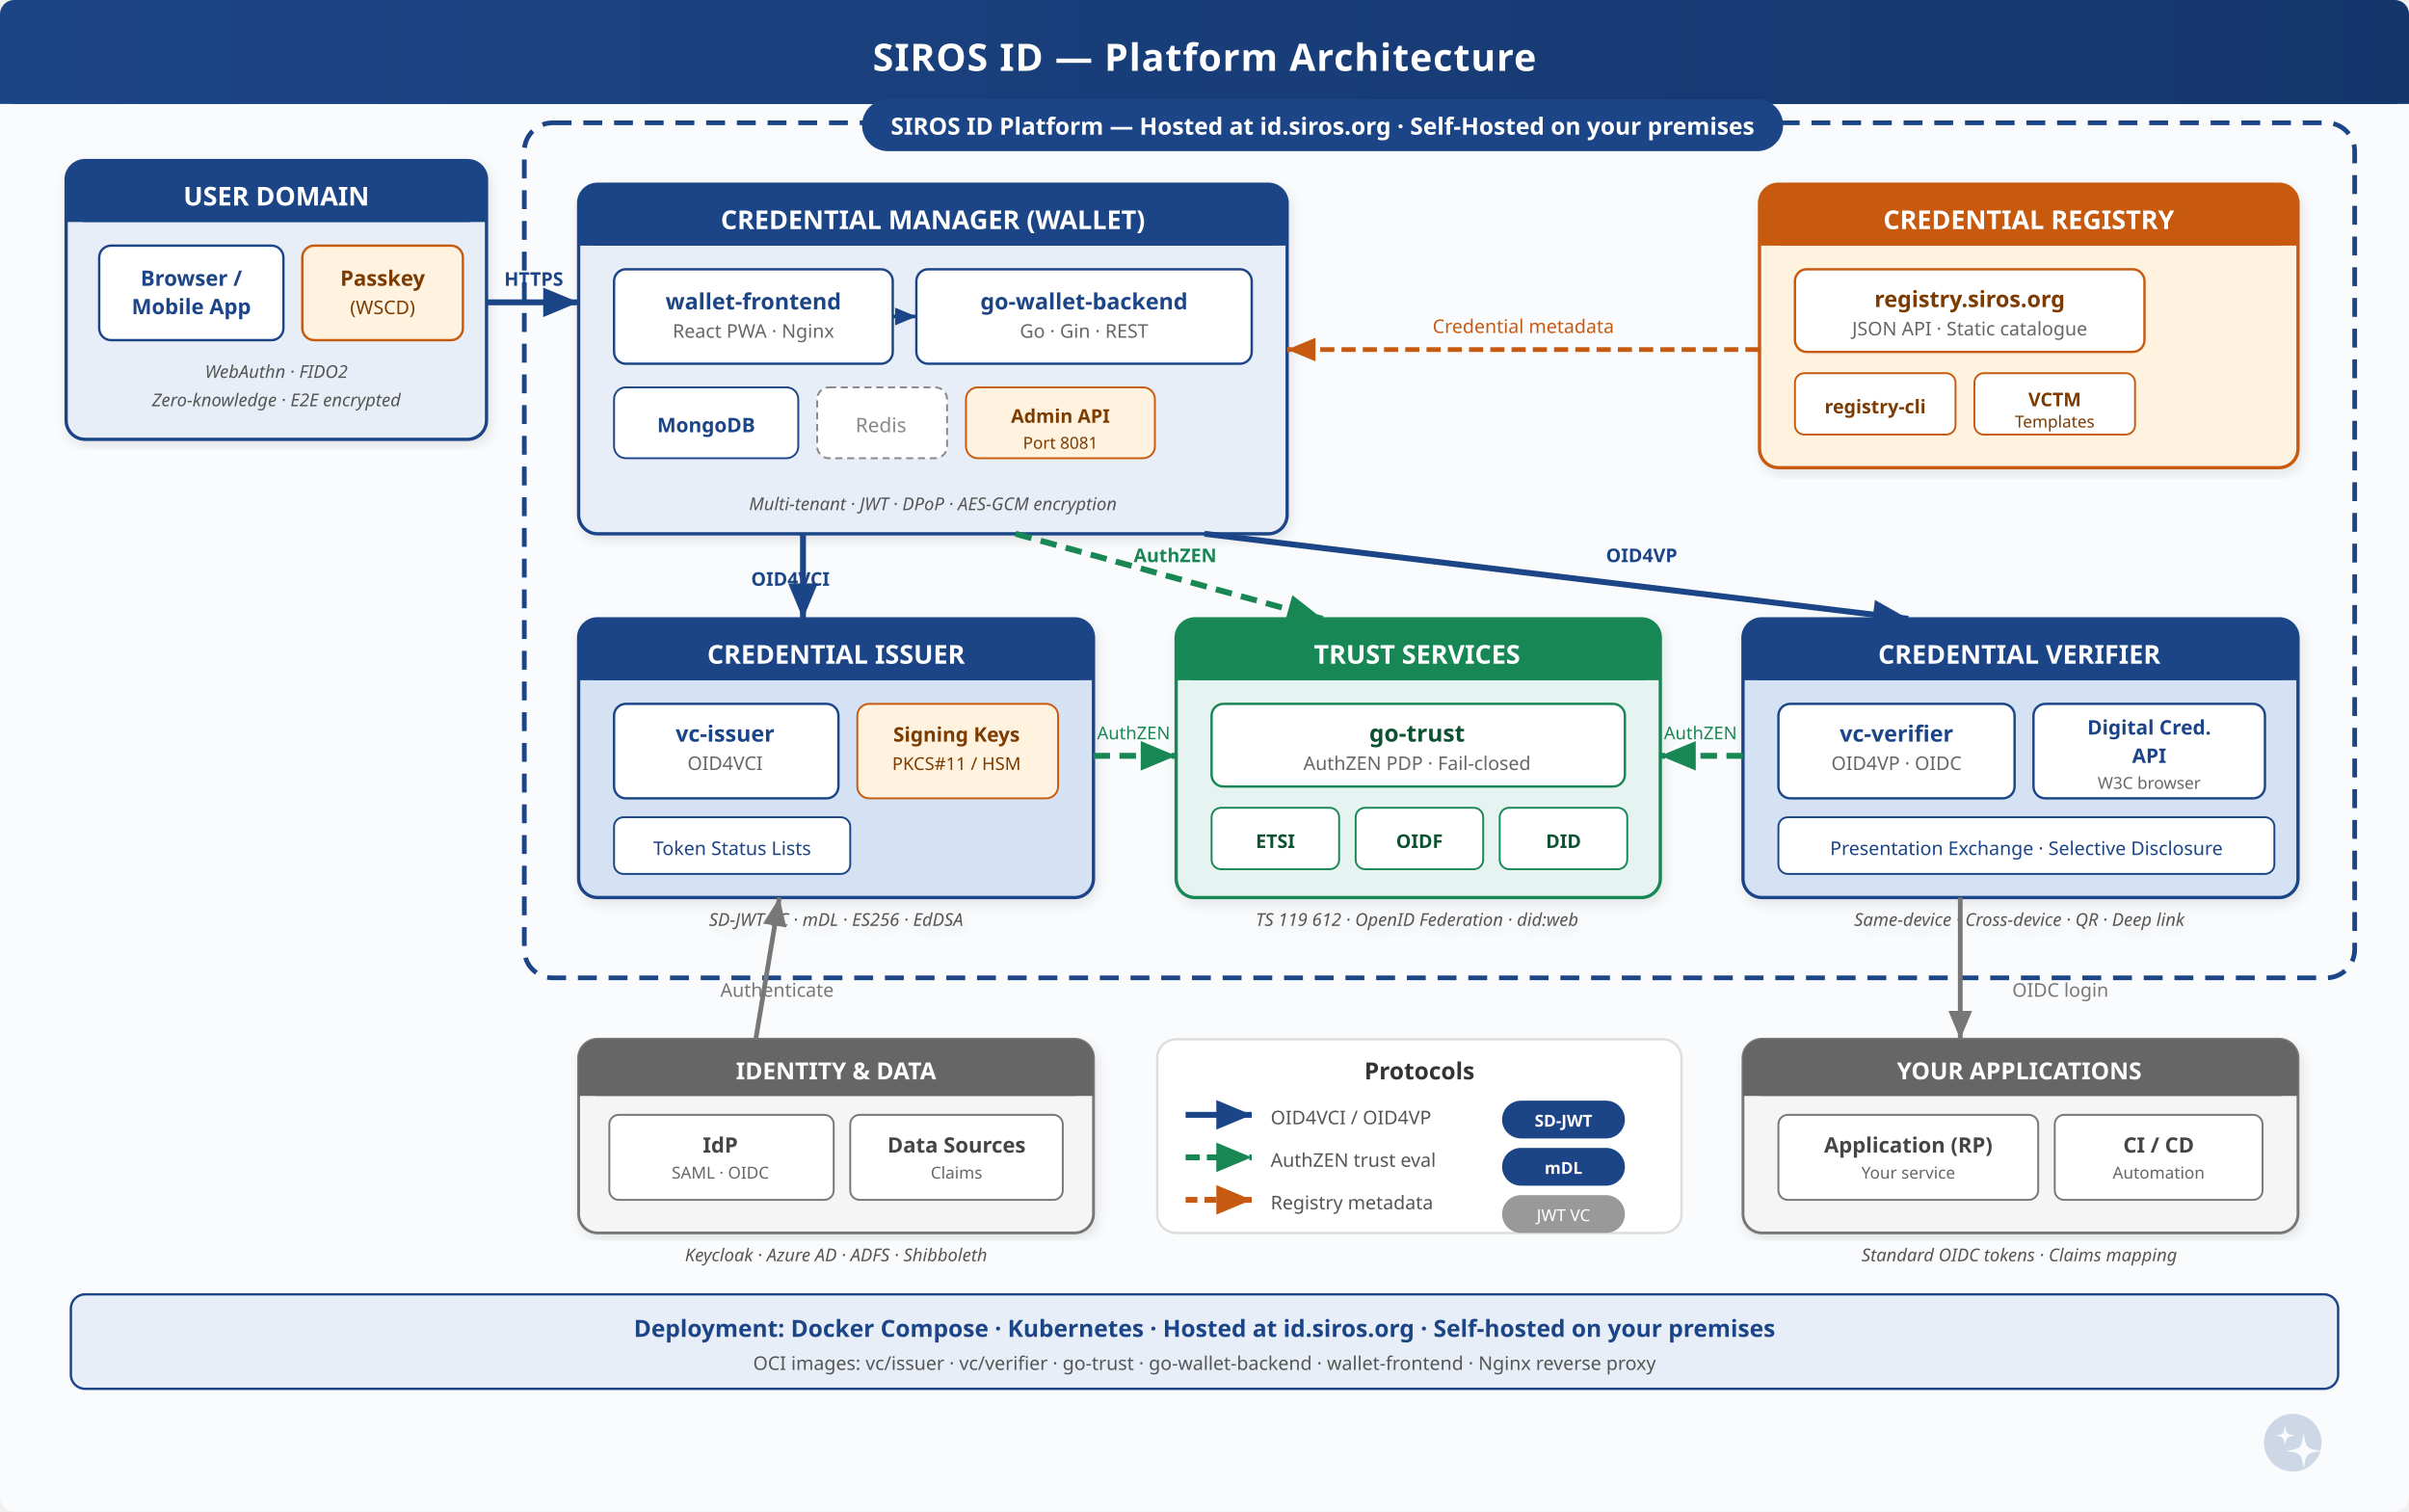
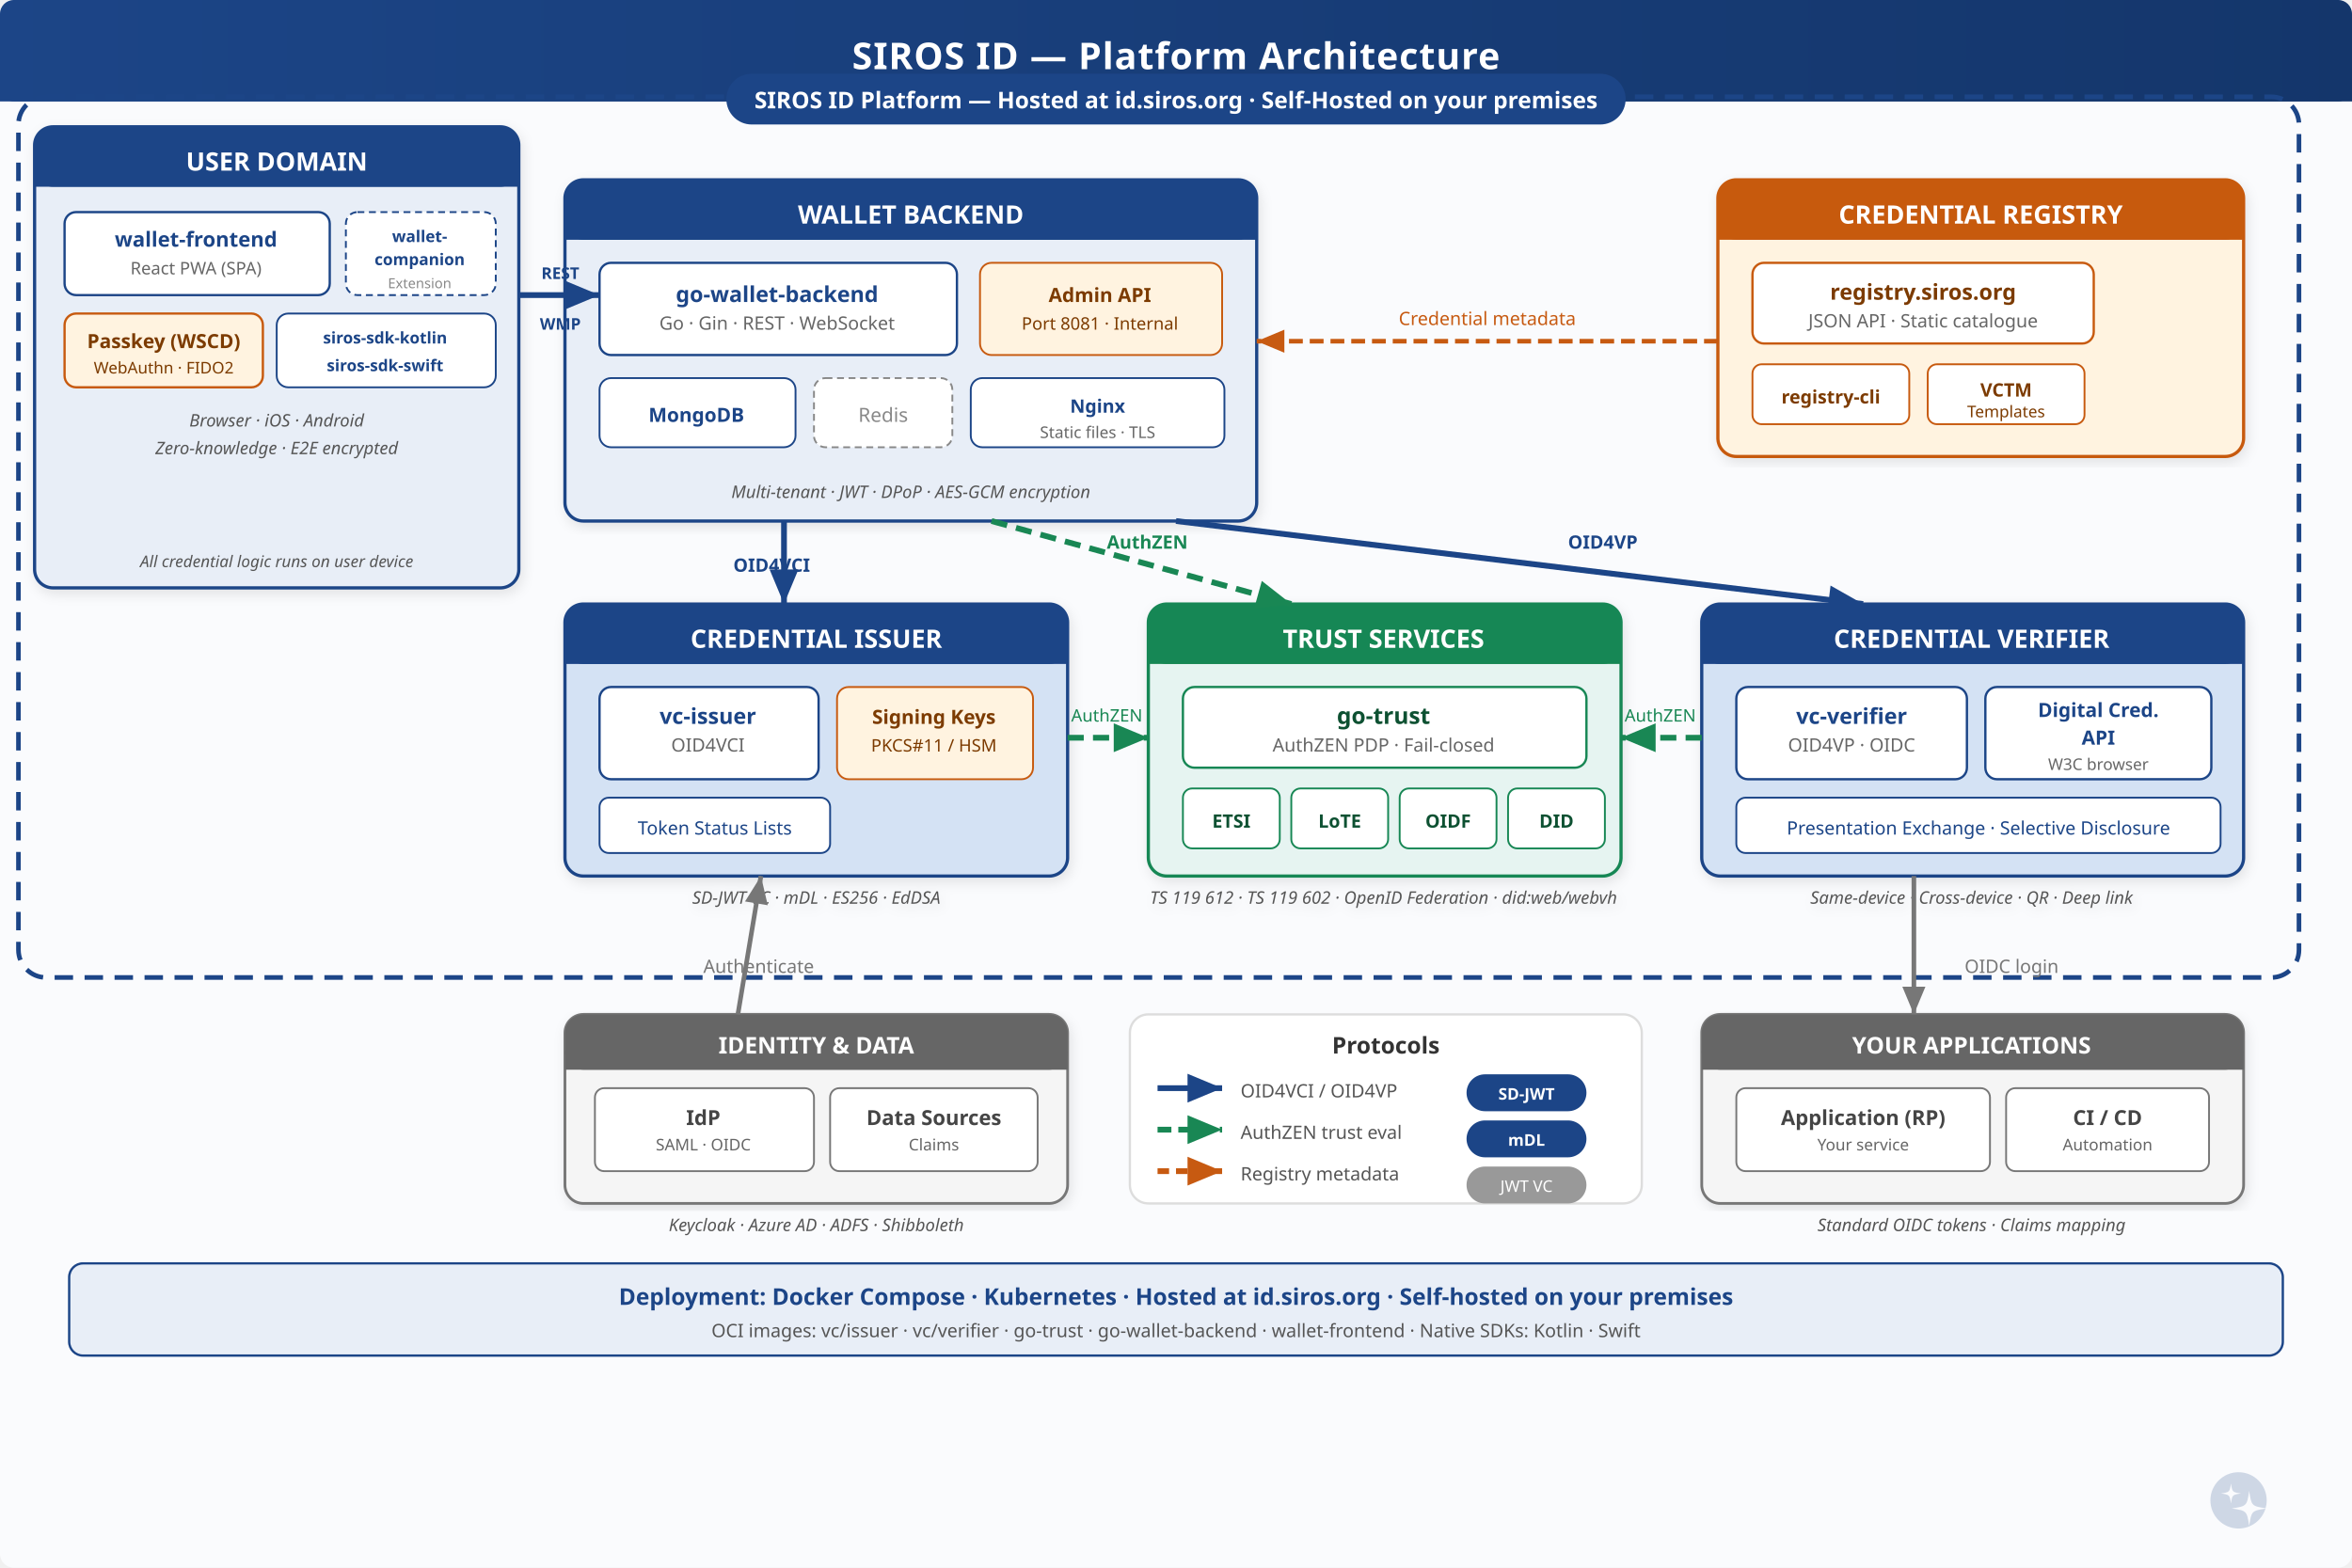
- <svg xmlns="http://www.w3.org/2000/svg" viewBox="0 0 1020 640" font-family="'Segoe UI', system-ui, -apple-system, sans-serif">
+ <svg xmlns="http://www.w3.org/2000/svg" viewBox="0 0 1020 680" font-family="'Segoe UI', system-ui, -apple-system, sans-serif">
  <defs>
    <filter id="shadow" x="-4%" y="-4%" width="108%" height="108%">
      <feDropShadow dx="1" dy="2" stdDeviation="2.5" flood-color="#000" flood-opacity="0.10" />
    </filter>
    <marker id="aBlue" markerWidth="6" markerHeight="5" refX="6" refY="2.5" orient="auto">
      <polygon points="0 0, 6 2.5, 0 5" fill="#1C4587" />
    </marker>
    <marker id="aGray" markerWidth="6" markerHeight="5" refX="6" refY="2.5" orient="auto">
      <polygon points="0 0, 6 2.5, 0 5" fill="#777" />
    </marker>
    <marker id="aTeal" markerWidth="6" markerHeight="5" refX="6" refY="2.5" orient="auto">
      <polygon points="0 0, 6 2.5, 0 5" fill="#198754" />
    </marker>
    <marker id="aOrange" markerWidth="6" markerHeight="5" refX="6" refY="2.5" orient="auto">
      <polygon points="0 0, 6 2.5, 0 5" fill="#C75A11" />
    </marker>
    <linearGradient id="hdrG" x1="0" y1="0" x2="1" y2="0">
      <stop offset="0%" stop-color="#1C4587" />
      <stop offset="100%" stop-color="#14366B" />
    </linearGradient>
  </defs>
-   <rect width="1020" height="640" fill="#FAFBFD" rx="6" />
+   <rect width="1020" height="680" fill="#FAFBFD" rx="6" />
  <rect x="0" y="0" width="1020" height="44" rx="6" fill="url(#hdrG)" />
  <rect x="0" y="18" width="1020" height="26" fill="url(#hdrG)" />
  <text x="510" y="30" text-anchor="middle" fill="white" font-size="16" font-weight="600" letter-spacing="0.4">SIROS ID — Platform Architecture</text>
-   <rect x="222" y="52" width="775" height="362" rx="12" fill="none" stroke="#1C4587" stroke-width="2" stroke-dasharray="8,5" />
-   <rect x="365" y="42" width="390" height="22" rx="11" fill="#1C4587" />
-   <text x="560" y="57" text-anchor="middle" fill="white" font-size="10" font-weight="600">SIROS ID Platform  —  Hosted at id.siros.org  ·  Self-Hosted on your premises</text>
-   <g filter="url(#shadow)">
-     <rect x="28" y="68" width="178" height="118" rx="8" fill="#E8EEF7" stroke="#1C4587" stroke-width="1.4" />
-     <rect x="28" y="68" width="178" height="26" rx="8" fill="#1C4587" />
-     <rect x="28" y="86" width="178" height="8" fill="#1C4587" />
-     <text x="117" y="87" text-anchor="middle" fill="white" font-size="11" font-weight="600">USER DOMAIN</text>
-     <rect x="42" y="104" width="78" height="40" rx="5" fill="white" stroke="#1C4587" stroke-width="1" />
-     <text x="81" y="121" text-anchor="middle" fill="#1C4587" font-size="9" font-weight="600">Browser /</text>
-     <text x="81" y="133" text-anchor="middle" fill="#1C4587" font-size="9" font-weight="600">Mobile App</text>
-     <rect x="128" y="104" width="68" height="40" rx="5" fill="#FFF3E0" stroke="#C75A11" stroke-width="1" />
-     <text x="162" y="121" text-anchor="middle" fill="#7C3A00" font-size="9" font-weight="600">Passkey</text>
-     <text x="162" y="133" text-anchor="middle" fill="#7C3A00" font-size="8">(WSCD)</text>
-     <text x="117" y="160" text-anchor="middle" fill="#555" font-size="7.5" font-style="italic">WebAuthn · FIDO2</text>
-     <text x="117" y="172" text-anchor="middle" fill="#555" font-size="7.5" font-style="italic">Zero-knowledge · E2E encrypted</text>
+   <rect x="8" y="42" width="989" height="382" rx="12" fill="none" stroke="#1C4587" stroke-width="2" stroke-dasharray="8,5" />
+   <rect x="315" y="32" width="390" height="22" rx="11" fill="#1C4587" />
+   <text x="510" y="47" text-anchor="middle" fill="white" font-size="10" font-weight="600">SIROS ID Platform  —  Hosted at id.siros.org  ·  Self-Hosted on your premises</text>
+   <g filter="url(#shadow)">
+     <rect x="15" y="55" width="210" height="200" rx="8" fill="#E8EEF7" stroke="#1C4587" stroke-width="1.4" />
+     <rect x="15" y="55" width="210" height="26" rx="8" fill="#1C4587" />
+     <rect x="15" y="73" width="210" height="8" fill="#1C4587" />
+     <text x="120" y="74" text-anchor="middle" fill="white" font-size="11" font-weight="600">USER DOMAIN</text>
+     <rect x="28" y="92" width="115" height="36" rx="5" fill="white" stroke="#1C4587" stroke-width="1" />
+     <text x="85" y="107" text-anchor="middle" fill="#1C4587" font-size="9" font-weight="600">wallet-frontend</text>
+     <text x="85" y="119" text-anchor="middle" fill="#666" font-size="7.5">React PWA (SPA)</text>
+     <rect x="150" y="92" width="65" height="36" rx="5" fill="white" stroke="#1C4587" stroke-width="0.8" stroke-dasharray="3,2" />
+     <text x="182" y="105" text-anchor="middle" fill="#1C4587" font-size="7" font-weight="600">wallet-</text>
+     <text x="182" y="115" text-anchor="middle" fill="#1C4587" font-size="7" font-weight="600">companion</text>
+     <text x="182" y="125" text-anchor="middle" fill="#888" font-size="6">Extension</text>
+     <rect x="28" y="136" width="86" height="32" rx="5" fill="#FFF3E0" stroke="#C75A11" stroke-width="1" />
+     <text x="71" y="151" text-anchor="middle" fill="#7C3A00" font-size="8.5" font-weight="600">Passkey (WSCD)</text>
+     <text x="71" y="162" text-anchor="middle" fill="#7C3A00" font-size="7">WebAuthn · FIDO2</text>
+     <rect x="120" y="136" width="95" height="32" rx="5" fill="white" stroke="#1C4587" stroke-width="0.8" />
+     <text x="167" y="149" text-anchor="middle" fill="#1C4587" font-size="7" font-weight="600">siros-sdk-kotlin</text>
+     <text x="167" y="161" text-anchor="middle" fill="#1C4587" font-size="7" font-weight="600">siros-sdk-swift</text>
+     <text x="120" y="185" text-anchor="middle" fill="#555" font-size="7.5" font-style="italic">Browser · iOS · Android</text>
+     <text x="120" y="197" text-anchor="middle" fill="#555" font-size="7.5" font-style="italic">Zero-knowledge · E2E encrypted</text>
+     <text x="120" y="246" text-anchor="middle" fill="#555" font-size="7" font-style="italic">All credential logic runs on user device</text>
  </g>
  <g filter="url(#shadow)">
    <rect x="245" y="78" width="300" height="148" rx="8" fill="#E8EEF7" stroke="#1C4587" stroke-width="1.4" />
    <rect x="245" y="78" width="300" height="26" rx="8" fill="#1C4587" />
    <rect x="245" y="96" width="300" height="8" fill="#1C4587" />
-     <text x="395" y="97" text-anchor="middle" fill="white" font-size="11" font-weight="600">CREDENTIAL MANAGER (WALLET)</text>
-     <rect x="260" y="114" width="118" height="40" rx="5" fill="white" stroke="#1C4587" stroke-width="1" />
-     <text x="319" y="131" text-anchor="middle" fill="#1C4587" font-size="9.5" font-weight="600">wallet-frontend</text>
-     <text x="319" y="143" text-anchor="middle" fill="#666" font-size="8">React PWA · Nginx</text>
-     <rect x="388" y="114" width="142" height="40" rx="5" fill="white" stroke="#1C4587" stroke-width="1" />
-     <text x="459" y="131" text-anchor="middle" fill="#1C4587" font-size="9.5" font-weight="600">go-wallet-backend</text>
-     <text x="459" y="143" text-anchor="middle" fill="#666" font-size="8">Go · Gin · REST</text>
-     <line x1="378" y1="134" x2="388" y2="134" stroke="#1C4587" stroke-width="1.5" marker-end="url(#aBlue)" />
-     <rect x="260" y="164" width="78" height="30" rx="5" fill="white" stroke="#1C4587" stroke-width="0.8" />
-     <text x="299" y="183" text-anchor="middle" fill="#1C4587" font-size="8.5" font-weight="600">MongoDB</text>
-     <rect x="346" y="164" width="55" height="30" rx="5" fill="white" stroke="#888" stroke-width="0.8" stroke-dasharray="3,2" />
-     <text x="373" y="183" text-anchor="middle" fill="#888" font-size="8.5">Redis</text>
-     <rect x="409" y="164" width="80" height="30" rx="5" fill="#FFF3E0" stroke="#C75A11" stroke-width="0.8" />
-     <text x="449" y="179" text-anchor="middle" fill="#7C3A00" font-size="8" font-weight="600">Admin API</text>
-     <text x="449" y="190" text-anchor="middle" fill="#7C3A00" font-size="7">Port 8081</text>
+     <text x="395" y="97" text-anchor="middle" fill="white" font-size="11" font-weight="600">WALLET BACKEND</text>
+     <rect x="260" y="114" width="155" height="40" rx="5" fill="white" stroke="#1C4587" stroke-width="1" />
+     <text x="337" y="131" text-anchor="middle" fill="#1C4587" font-size="9.5" font-weight="600">go-wallet-backend</text>
+     <text x="337" y="143" text-anchor="middle" fill="#666" font-size="8">Go · Gin · REST · WebSocket</text>
+     <rect x="425" y="114" width="105" height="40" rx="5" fill="#FFF3E0" stroke="#C75A11" stroke-width="0.8" />
+     <text x="477" y="131" text-anchor="middle" fill="#7C3A00" font-size="8.5" font-weight="600">Admin API</text>
+     <text x="477" y="143" text-anchor="middle" fill="#7C3A00" font-size="7.5">Port 8081 · Internal</text>
+     <rect x="260" y="164" width="85" height="30" rx="5" fill="white" stroke="#1C4587" stroke-width="0.8" />
+     <text x="302" y="183" text-anchor="middle" fill="#1C4587" font-size="8.5" font-weight="600">MongoDB</text>
+     <rect x="353" y="164" width="60" height="30" rx="5" fill="white" stroke="#888" stroke-width="0.8" stroke-dasharray="3,2" />
+     <text x="383" y="183" text-anchor="middle" fill="#888" font-size="8.5">Redis</text>
+     <rect x="421" y="164" width="110" height="30" rx="5" fill="white" stroke="#1C4587" stroke-width="0.8" />
+     <text x="476" y="179" text-anchor="middle" fill="#1C4587" font-size="8" font-weight="600">Nginx</text>
+     <text x="476" y="190" text-anchor="middle" fill="#666" font-size="7">Static files · TLS</text>
    <text x="395" y="216" text-anchor="middle" fill="#555" font-size="7.5" font-style="italic">Multi-tenant · JWT · DPoP · AES-GCM encryption</text>
  </g>
  <g filter="url(#shadow)">
    <rect x="745" y="78" width="228" height="120" rx="8" fill="#FFF3E0" stroke="#C75A11" stroke-width="1.4" />
    <rect x="745" y="78" width="228" height="26" rx="8" fill="#C75A11" />
    <rect x="745" y="96" width="228" height="8" fill="#C75A11" />
    <text x="859" y="97" text-anchor="middle" fill="white" font-size="11" font-weight="600">CREDENTIAL REGISTRY</text>
    <rect x="760" y="114" width="148" height="35" rx="5" fill="white" stroke="#C75A11" stroke-width="1" />
    <text x="834" y="130" text-anchor="middle" fill="#7C3A00" font-size="9.5" font-weight="600">registry.siros.org</text>
    <text x="834" y="142" text-anchor="middle" fill="#666" font-size="8">JSON API · Static catalogue</text>
    <rect x="760" y="158" width="68" height="26" rx="4" fill="white" stroke="#C75A11" stroke-width="0.8" />
    <text x="794" y="175" text-anchor="middle" fill="#7C3A00" font-size="8" font-weight="600">registry-cli</text>
    <rect x="836" y="158" width="68" height="26" rx="4" fill="white" stroke="#C75A11" stroke-width="0.8" />
    <text x="870" y="172" text-anchor="middle" fill="#7C3A00" font-size="8" font-weight="600">VCTM</text>
    <text x="870" y="181" text-anchor="middle" fill="#7C3A00" font-size="7">Templates</text>
  </g>
  <g filter="url(#shadow)">
    <rect x="245" y="262" width="218" height="118" rx="8" fill="#D4E2F4" stroke="#1C4587" stroke-width="1.4" />
    <rect x="245" y="262" width="218" height="26" rx="8" fill="#1C4587" />
    <rect x="245" y="280" width="218" height="8" fill="#1C4587" />
    <text x="354" y="281" text-anchor="middle" fill="white" font-size="11" font-weight="600">CREDENTIAL ISSUER</text>
    <rect x="260" y="298" width="95" height="40" rx="5" fill="white" stroke="#1C4587" stroke-width="1" />
    <text x="307" y="314" text-anchor="middle" fill="#1C4587" font-size="9.5" font-weight="600">vc-issuer</text>
    <text x="307" y="326" text-anchor="middle" fill="#666" font-size="8">OID4VCI</text>
    <rect x="363" y="298" width="85" height="40" rx="5" fill="#FFF3E0" stroke="#C75A11" stroke-width="0.8" />
    <text x="405" y="314" text-anchor="middle" fill="#7C3A00" font-size="8.5" font-weight="600">Signing Keys</text>
    <text x="405" y="326" text-anchor="middle" fill="#7C3A00" font-size="7.5">PKCS#11 / HSM</text>
    <rect x="260" y="346" width="100" height="24" rx="4" fill="white" stroke="#1C4587" stroke-width="0.8" />
    <text x="310" y="362" text-anchor="middle" fill="#1C4587" font-size="8" font-weight="500">Token Status Lists</text>
    <text x="354" y="392" text-anchor="middle" fill="#555" font-size="7.5" font-style="italic">SD-JWT VC · mDL · ES256 · EdDSA</text>
  </g>
  <g filter="url(#shadow)">
    <rect x="498" y="262" width="205" height="118" rx="8" fill="#E6F4F1" stroke="#198754" stroke-width="1.4" />
    <rect x="498" y="262" width="205" height="26" rx="8" fill="#198754" />
    <rect x="498" y="280" width="205" height="8" fill="#198754" />
    <text x="600" y="281" text-anchor="middle" fill="white" font-size="11" font-weight="600">TRUST SERVICES</text>
    <rect x="513" y="298" width="175" height="35" rx="5" fill="white" stroke="#198754" stroke-width="1" />
    <text x="600" y="314" text-anchor="middle" fill="#0F5132" font-size="10" font-weight="700">go-trust</text>
    <text x="600" y="326" text-anchor="middle" fill="#666" font-size="8">AuthZEN PDP · Fail-closed</text>
-     <rect x="513" y="342" width="54" height="26" rx="4" fill="white" stroke="#198754" stroke-width="0.8" />
-     <text x="540" y="359" text-anchor="middle" fill="#0F5132" font-size="8" font-weight="600">ETSI</text>
-     <rect x="574" y="342" width="54" height="26" rx="4" fill="white" stroke="#198754" stroke-width="0.8" />
-     <text x="601" y="359" text-anchor="middle" fill="#0F5132" font-size="8" font-weight="600">OIDF</text>
-     <rect x="635" y="342" width="54" height="26" rx="4" fill="white" stroke="#198754" stroke-width="0.8" />
-     <text x="662" y="359" text-anchor="middle" fill="#0F5132" font-size="8" font-weight="600">DID</text>
-     <text x="600" y="392" text-anchor="middle" fill="#555" font-size="7.5" font-style="italic">TS 119 612 · OpenID Federation · did:web</text>
+     <rect x="513" y="342" width="42" height="26" rx="4" fill="white" stroke="#198754" stroke-width="0.8" />
+     <text x="534" y="359" text-anchor="middle" fill="#0F5132" font-size="8" font-weight="600">ETSI</text>
+     <rect x="560" y="342" width="42" height="26" rx="4" fill="white" stroke="#198754" stroke-width="0.8" />
+     <text x="581" y="359" text-anchor="middle" fill="#0F5132" font-size="8" font-weight="600">LoTE</text>
+     <rect x="607" y="342" width="42" height="26" rx="4" fill="white" stroke="#198754" stroke-width="0.8" />
+     <text x="628" y="359" text-anchor="middle" fill="#0F5132" font-size="8" font-weight="600">OIDF</text>
+     <rect x="654" y="342" width="42" height="26" rx="4" fill="white" stroke="#198754" stroke-width="0.8" />
+     <text x="675" y="359" text-anchor="middle" fill="#0F5132" font-size="8" font-weight="600">DID</text>
+     <text x="600" y="392" text-anchor="middle" fill="#555" font-size="7.5" font-style="italic">TS 119 612 · TS 119 602 · OpenID Federation · did:web/webvh</text>
  </g>
  <g filter="url(#shadow)">
    <rect x="738" y="262" width="235" height="118" rx="8" fill="#D4E2F4" stroke="#1C4587" stroke-width="1.4" />
    <rect x="738" y="262" width="235" height="26" rx="8" fill="#1C4587" />
    <rect x="738" y="280" width="235" height="8" fill="#1C4587" />
    <text x="855" y="281" text-anchor="middle" fill="white" font-size="11" font-weight="600">CREDENTIAL VERIFIER</text>
    <rect x="753" y="298" width="100" height="40" rx="5" fill="white" stroke="#1C4587" stroke-width="1" />
    <text x="803" y="314" text-anchor="middle" fill="#1C4587" font-size="9.5" font-weight="600">vc-verifier</text>
    <text x="803" y="326" text-anchor="middle" fill="#666" font-size="8">OID4VP · OIDC</text>
    <rect x="861" y="298" width="98" height="40" rx="5" fill="white" stroke="#1C4587" stroke-width="1" />
    <text x="910" y="311" text-anchor="middle" fill="#1C4587" font-size="8.5" font-weight="600">Digital Cred.</text>
    <text x="910" y="323" text-anchor="middle" fill="#1C4587" font-size="8.5" font-weight="600">API</text>
    <text x="910" y="334" text-anchor="middle" fill="#666" font-size="7">W3C browser</text>
    <rect x="753" y="346" width="210" height="24" rx="4" fill="white" stroke="#1C4587" stroke-width="0.8" />
    <text x="858" y="362" text-anchor="middle" fill="#1C4587" font-size="8" font-weight="500">Presentation Exchange · Selective Disclosure</text>
    <text x="855" y="392" text-anchor="middle" fill="#555" font-size="7.5" font-style="italic">Same-device · Cross-device · QR · Deep link</text>
  </g>
  <g filter="url(#shadow)">
    <rect x="245" y="440" width="218" height="82" rx="8" fill="#F5F5F5" stroke="#777" stroke-width="1.2" />
    <rect x="245" y="440" width="218" height="24" rx="8" fill="#666" />
    <rect x="245" y="456" width="218" height="8" fill="#666" />
    <text x="354" y="457" text-anchor="middle" fill="white" font-size="10" font-weight="600">IDENTITY &amp; DATA</text>
    <rect x="258" y="472" width="95" height="36" rx="4" fill="white" stroke="#777" stroke-width="0.8" />
    <text x="305" y="488" text-anchor="middle" fill="#444" font-size="9" font-weight="600">IdP</text>
    <text x="305" y="499" text-anchor="middle" fill="#666" font-size="7">SAML · OIDC</text>
    <rect x="360" y="472" width="90" height="36" rx="4" fill="white" stroke="#777" stroke-width="0.8" />
    <text x="405" y="488" text-anchor="middle" fill="#444" font-size="9" font-weight="600">Data Sources</text>
    <text x="405" y="499" text-anchor="middle" fill="#666" font-size="7">Claims</text>
  </g>
  <g filter="url(#shadow)">
    <rect x="738" y="440" width="235" height="82" rx="8" fill="#F5F5F5" stroke="#777" stroke-width="1.2" />
    <rect x="738" y="440" width="235" height="24" rx="8" fill="#666" />
    <rect x="738" y="456" width="235" height="8" fill="#666" />
    <text x="855" y="457" text-anchor="middle" fill="white" font-size="10" font-weight="600">YOUR APPLICATIONS</text>
    <rect x="753" y="472" width="110" height="36" rx="4" fill="white" stroke="#777" stroke-width="0.8" />
    <text x="808" y="488" text-anchor="middle" fill="#444" font-size="9" font-weight="600">Application (RP)</text>
    <text x="808" y="499" text-anchor="middle" fill="#666" font-size="7">Your service</text>
    <rect x="870" y="472" width="88" height="36" rx="4" fill="white" stroke="#777" stroke-width="0.8" />
    <text x="914" y="488" text-anchor="middle" fill="#444" font-size="9" font-weight="600">CI / CD</text>
    <text x="914" y="499" text-anchor="middle" fill="#666" font-size="7">Automation</text>
  </g>
  <rect x="490" y="440" width="222" height="82" rx="8" fill="white" stroke="#DDD" stroke-width="1" />
  <text x="601" y="457" text-anchor="middle" fill="#333" font-size="10" font-weight="600">Protocols</text>
  <line x1="502" y1="472" x2="530" y2="472" stroke="#1C4587" stroke-width="2.5" marker-end="url(#aBlue)" />
  <text x="538" y="476" fill="#555" font-size="8">OID4VCI / OID4VP</text>
  <line x1="502" y1="490" x2="530" y2="490" stroke="#198754" stroke-width="2.5" stroke-dasharray="6,3" marker-end="url(#aTeal)" />
  <text x="538" y="494" fill="#555" font-size="8">AuthZEN trust eval</text>
  <line x1="502" y1="508" x2="530" y2="508" stroke="#C75A11" stroke-width="2.5" stroke-dasharray="5,3" marker-end="url(#aOrange)" />
  <text x="538" y="512" fill="#555" font-size="8">Registry metadata</text>
  <rect x="636" y="466" width="52" height="16" rx="8" fill="#1C4587" />
  <text x="662" y="477" text-anchor="middle" fill="white" font-size="7" font-weight="600">SD-JWT</text>
  <rect x="636" y="486" width="52" height="16" rx="8" fill="#1C4587" />
  <text x="662" y="497" text-anchor="middle" fill="white" font-size="7" font-weight="600">mDL</text>
  <rect x="636" y="506" width="52" height="16" rx="8" fill="#999" />
  <text x="662" y="517" text-anchor="middle" fill="white" font-size="7">JWT VC</text>
-   <line x1="206" y1="128" x2="245" y2="128" stroke="#1C4587" stroke-width="2.5" marker-end="url(#aBlue)" />
-   <text x="226" y="121" text-anchor="middle" fill="#1C4587" font-size="8" font-weight="600">HTTPS</text>
+   <line x1="225" y1="128" x2="260" y2="128" stroke="#1C4587" stroke-width="2.5" marker-end="url(#aBlue)" />
+   <text x="243" y="121" text-anchor="middle" fill="#1C4587" font-size="7" font-weight="600">REST</text>
+   <text x="243" y="143" text-anchor="middle" fill="#1C4587" font-size="7" font-weight="600">WMP</text>
  <line x1="340" y1="226" x2="340" y2="262" stroke="#1C4587" stroke-width="2.5" marker-end="url(#aBlue)" />
  <text x="318" y="248" fill="#1C4587" font-size="8" font-weight="600">OID4VCI</text>
  <line x1="430" y1="226" x2="560" y2="262" stroke="#198754" stroke-width="2.5" stroke-dasharray="7,4" marker-end="url(#aTeal)" />
  <text x="480" y="238" fill="#198754" font-size="8" font-weight="600">AuthZEN</text>
  <line x1="510" y1="226" x2="808" y2="262" stroke="#1C4587" stroke-width="2.5" marker-end="url(#aBlue)" />
  <text x="680" y="238" fill="#1C4587" font-size="8" font-weight="600">OID4VP</text>
  <line x1="463" y1="320" x2="498" y2="320" stroke="#198754" stroke-width="2.5" stroke-dasharray="7,4" marker-end="url(#aTeal)" />
  <text x="480" y="313" text-anchor="middle" fill="#198754" font-size="7.5">AuthZEN</text>
  <line x1="738" y1="320" x2="703" y2="320" stroke="#198754" stroke-width="2.5" stroke-dasharray="7,4" marker-end="url(#aTeal)" />
  <text x="720" y="313" text-anchor="middle" fill="#198754" font-size="7.5">AuthZEN</text>
  <line x1="745" y1="148" x2="545" y2="148" stroke="#C75A11" stroke-width="2" stroke-dasharray="6,3" marker-end="url(#aOrange)" />
  <text x="645" y="141" text-anchor="middle" fill="#C75A11" font-size="8">Credential metadata</text>
  <line x1="320" y1="440" x2="330" y2="380" stroke="#777" stroke-width="2" marker-end="url(#aGray)" />
  <text x="305" y="422" fill="#777" font-size="8">Authenticate</text>
  <line x1="830" y1="380" x2="830" y2="440" stroke="#777" stroke-width="2" marker-end="url(#aGray)" />
  <text x="852" y="422" fill="#777" font-size="8">OIDC login</text>
  <rect x="30" y="548" width="960" height="40" rx="6" fill="#E8EEF7" stroke="#1C4587" stroke-width="1" />
  <text x="510" y="566" text-anchor="middle" fill="#1C4587" font-size="10" font-weight="600">Deployment: Docker Compose · Kubernetes · Hosted at id.siros.org · Self-hosted on your premises</text>
-   <text x="510" y="580" text-anchor="middle" fill="#555" font-size="8">OCI images: vc/issuer · vc/verifier · go-trust · go-wallet-backend · wallet-frontend · Nginx reverse proxy</text>
-   <g transform="translate(958, 598) scale(0.05)">
+   <text x="510" y="580" text-anchor="middle" fill="#555" font-size="8">OCI images: vc/issuer · vc/verifier · go-trust · go-wallet-backend · wallet-frontend · Native SDKs: Kotlin · Swift</text>
+   <g transform="translate(958, 638) scale(0.05)">
    <path fill-rule="evenodd" clip-rule="evenodd" d="M190.286 109.335C201.858 184.5 201.858 184.5 277.023 196.127C201.884 207.695 201.858 207.865 190.298 282.896C190.294 282.922 190.29 282.948 190.286 282.974C178.658 207.754 178.658 207.754 103.494 196.127C178.658 184.5 178.658 184.5 190.286 109.335ZM196.127 326.068C327.831 305.678 327.831 305.678 348.22 173.919C368.059 302.317 368.554 305.623 490.394 324.525C496.732 302.758 500.148 279.778 500.148 256.028C500.148 121.128 390.872 11.852 255.972 11.852C121.128 11.852 11.852 121.128 11.852 256.028C11.852 390.872 121.128 500.148 255.972 500.148C365.909 500.148 458.818 427.573 489.458 327.721C368.499 346.457 368.003 350.314 348.22 478.106C327.831 346.402 327.831 346.402 196.127 326.068Z" fill="#1C4587" opacity="0.2" />
  </g>
  <text x="354" y="534" text-anchor="middle" fill="#555" font-size="7.5" font-style="italic">Keycloak · Azure AD · ADFS · Shibboleth</text>
  <text x="855" y="534" text-anchor="middle" fill="#555" font-size="7.5" font-style="italic">Standard OIDC tokens · Claims mapping</text>
</svg>
